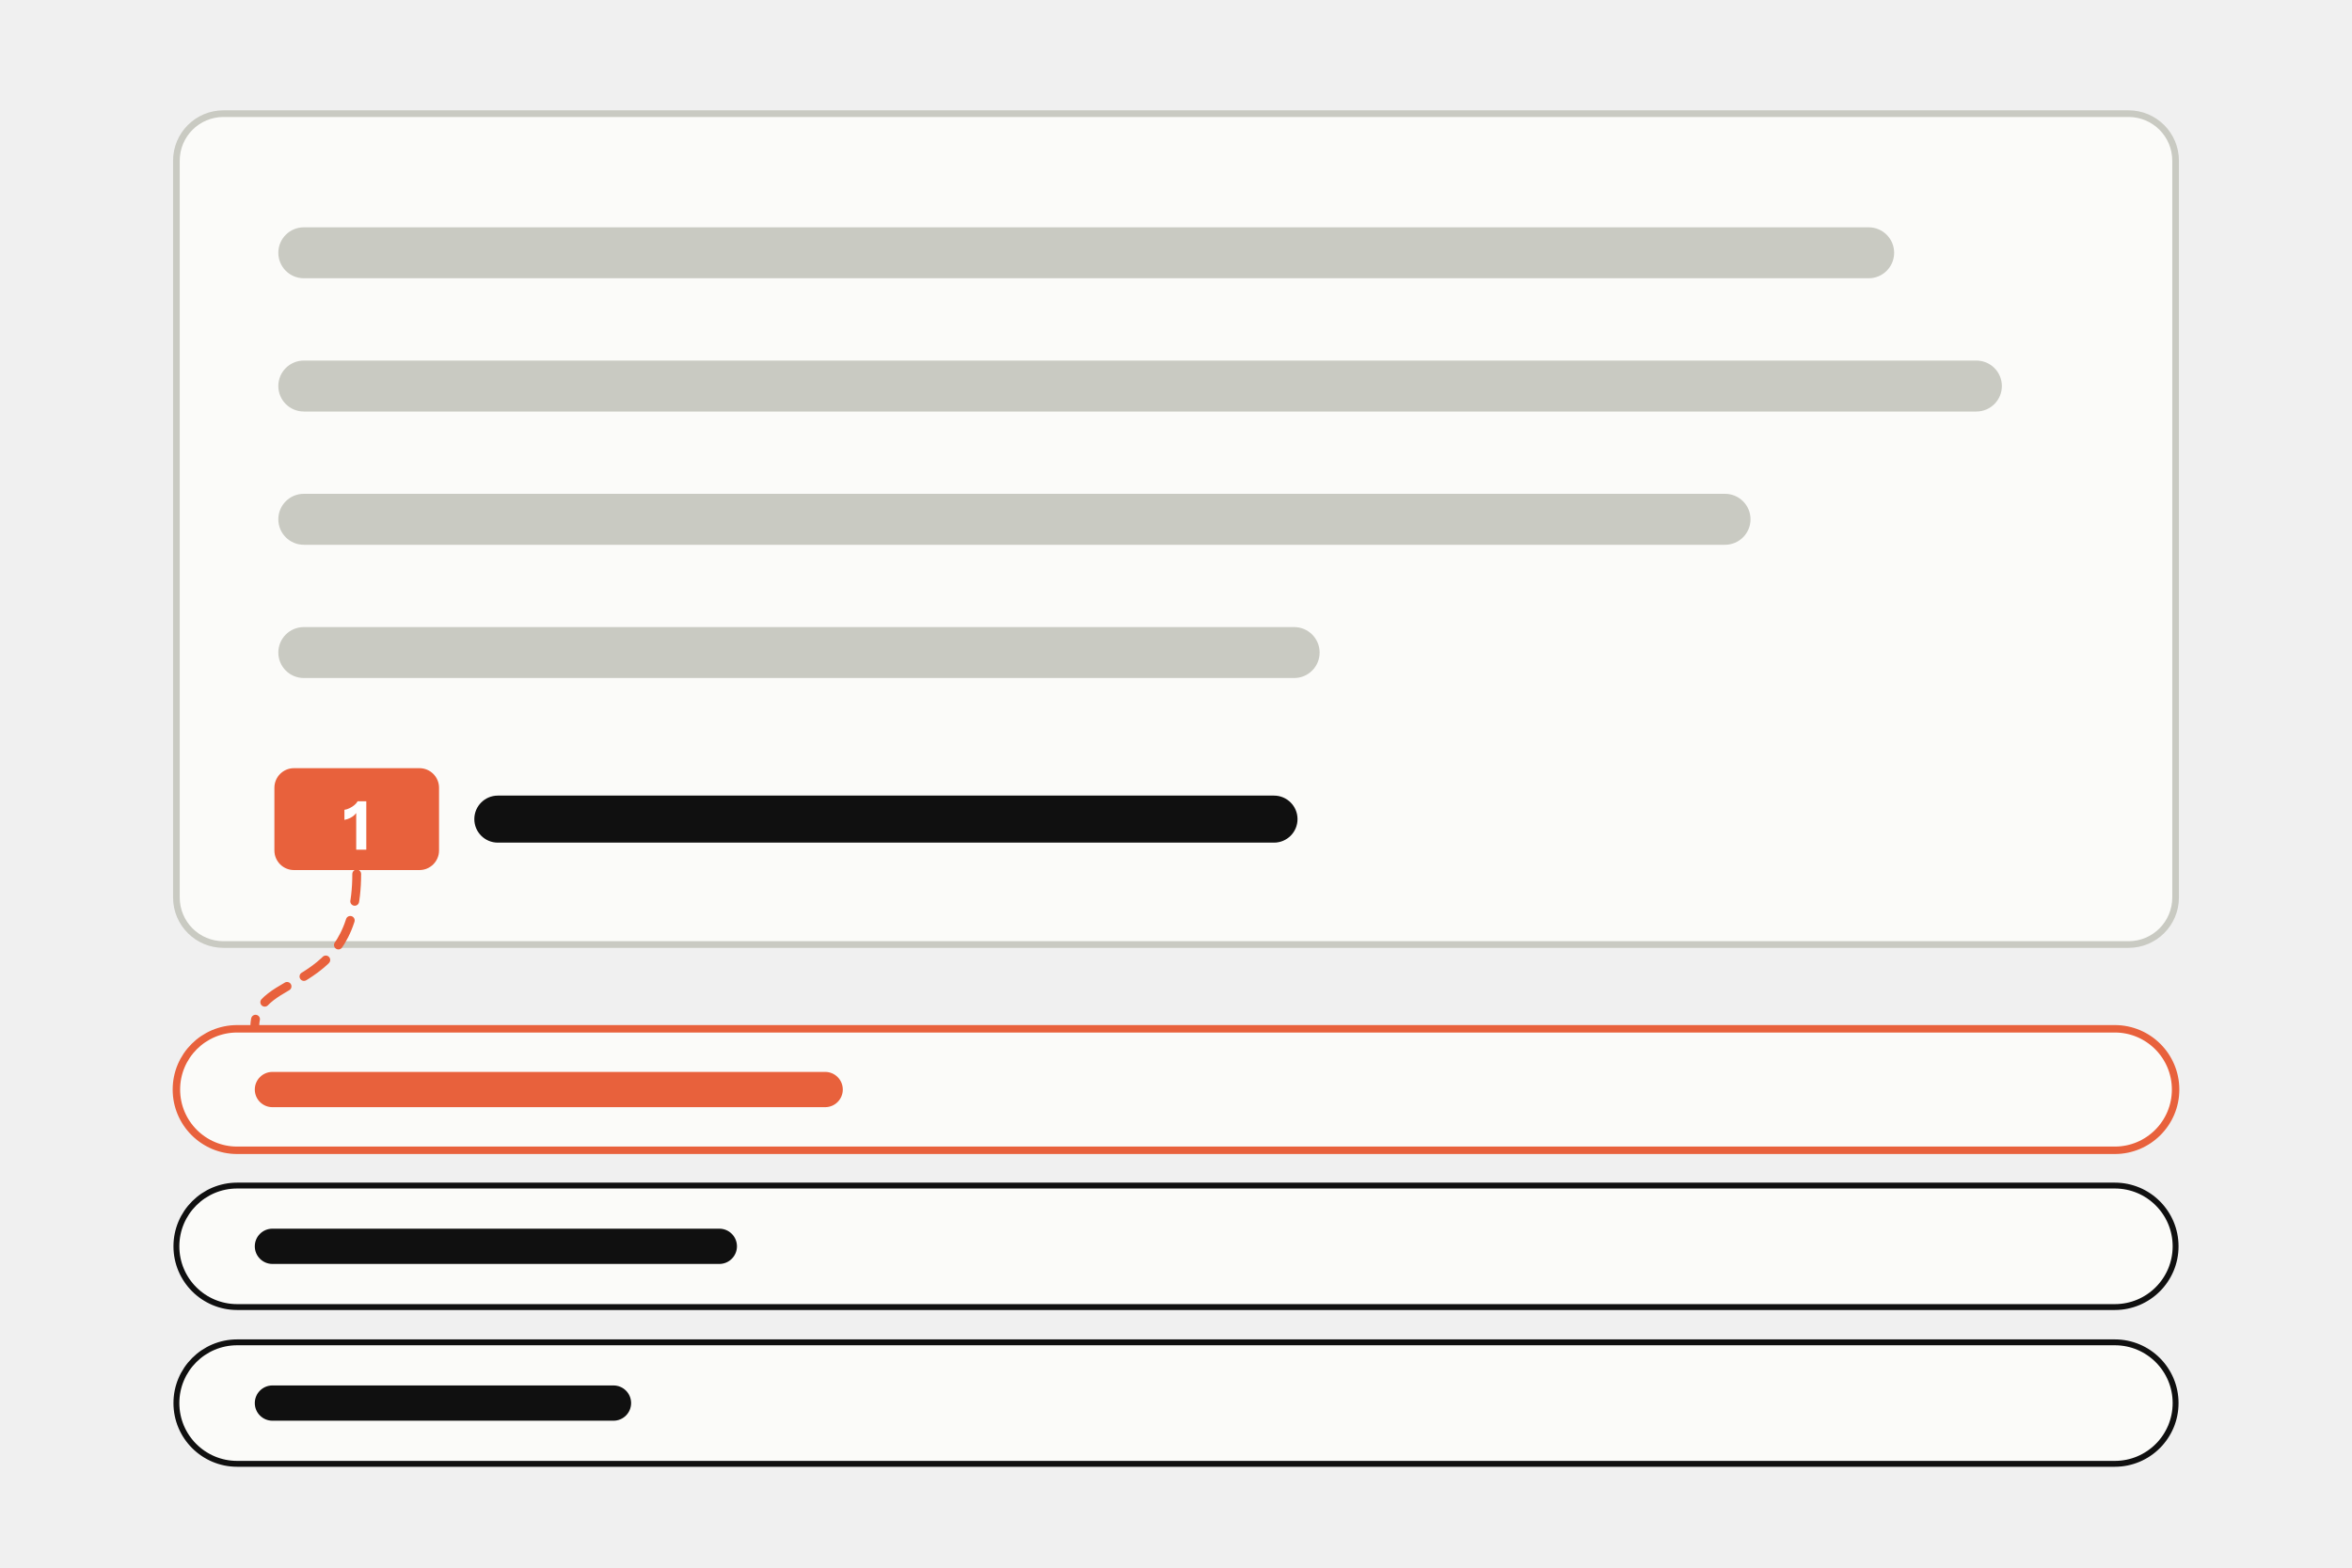
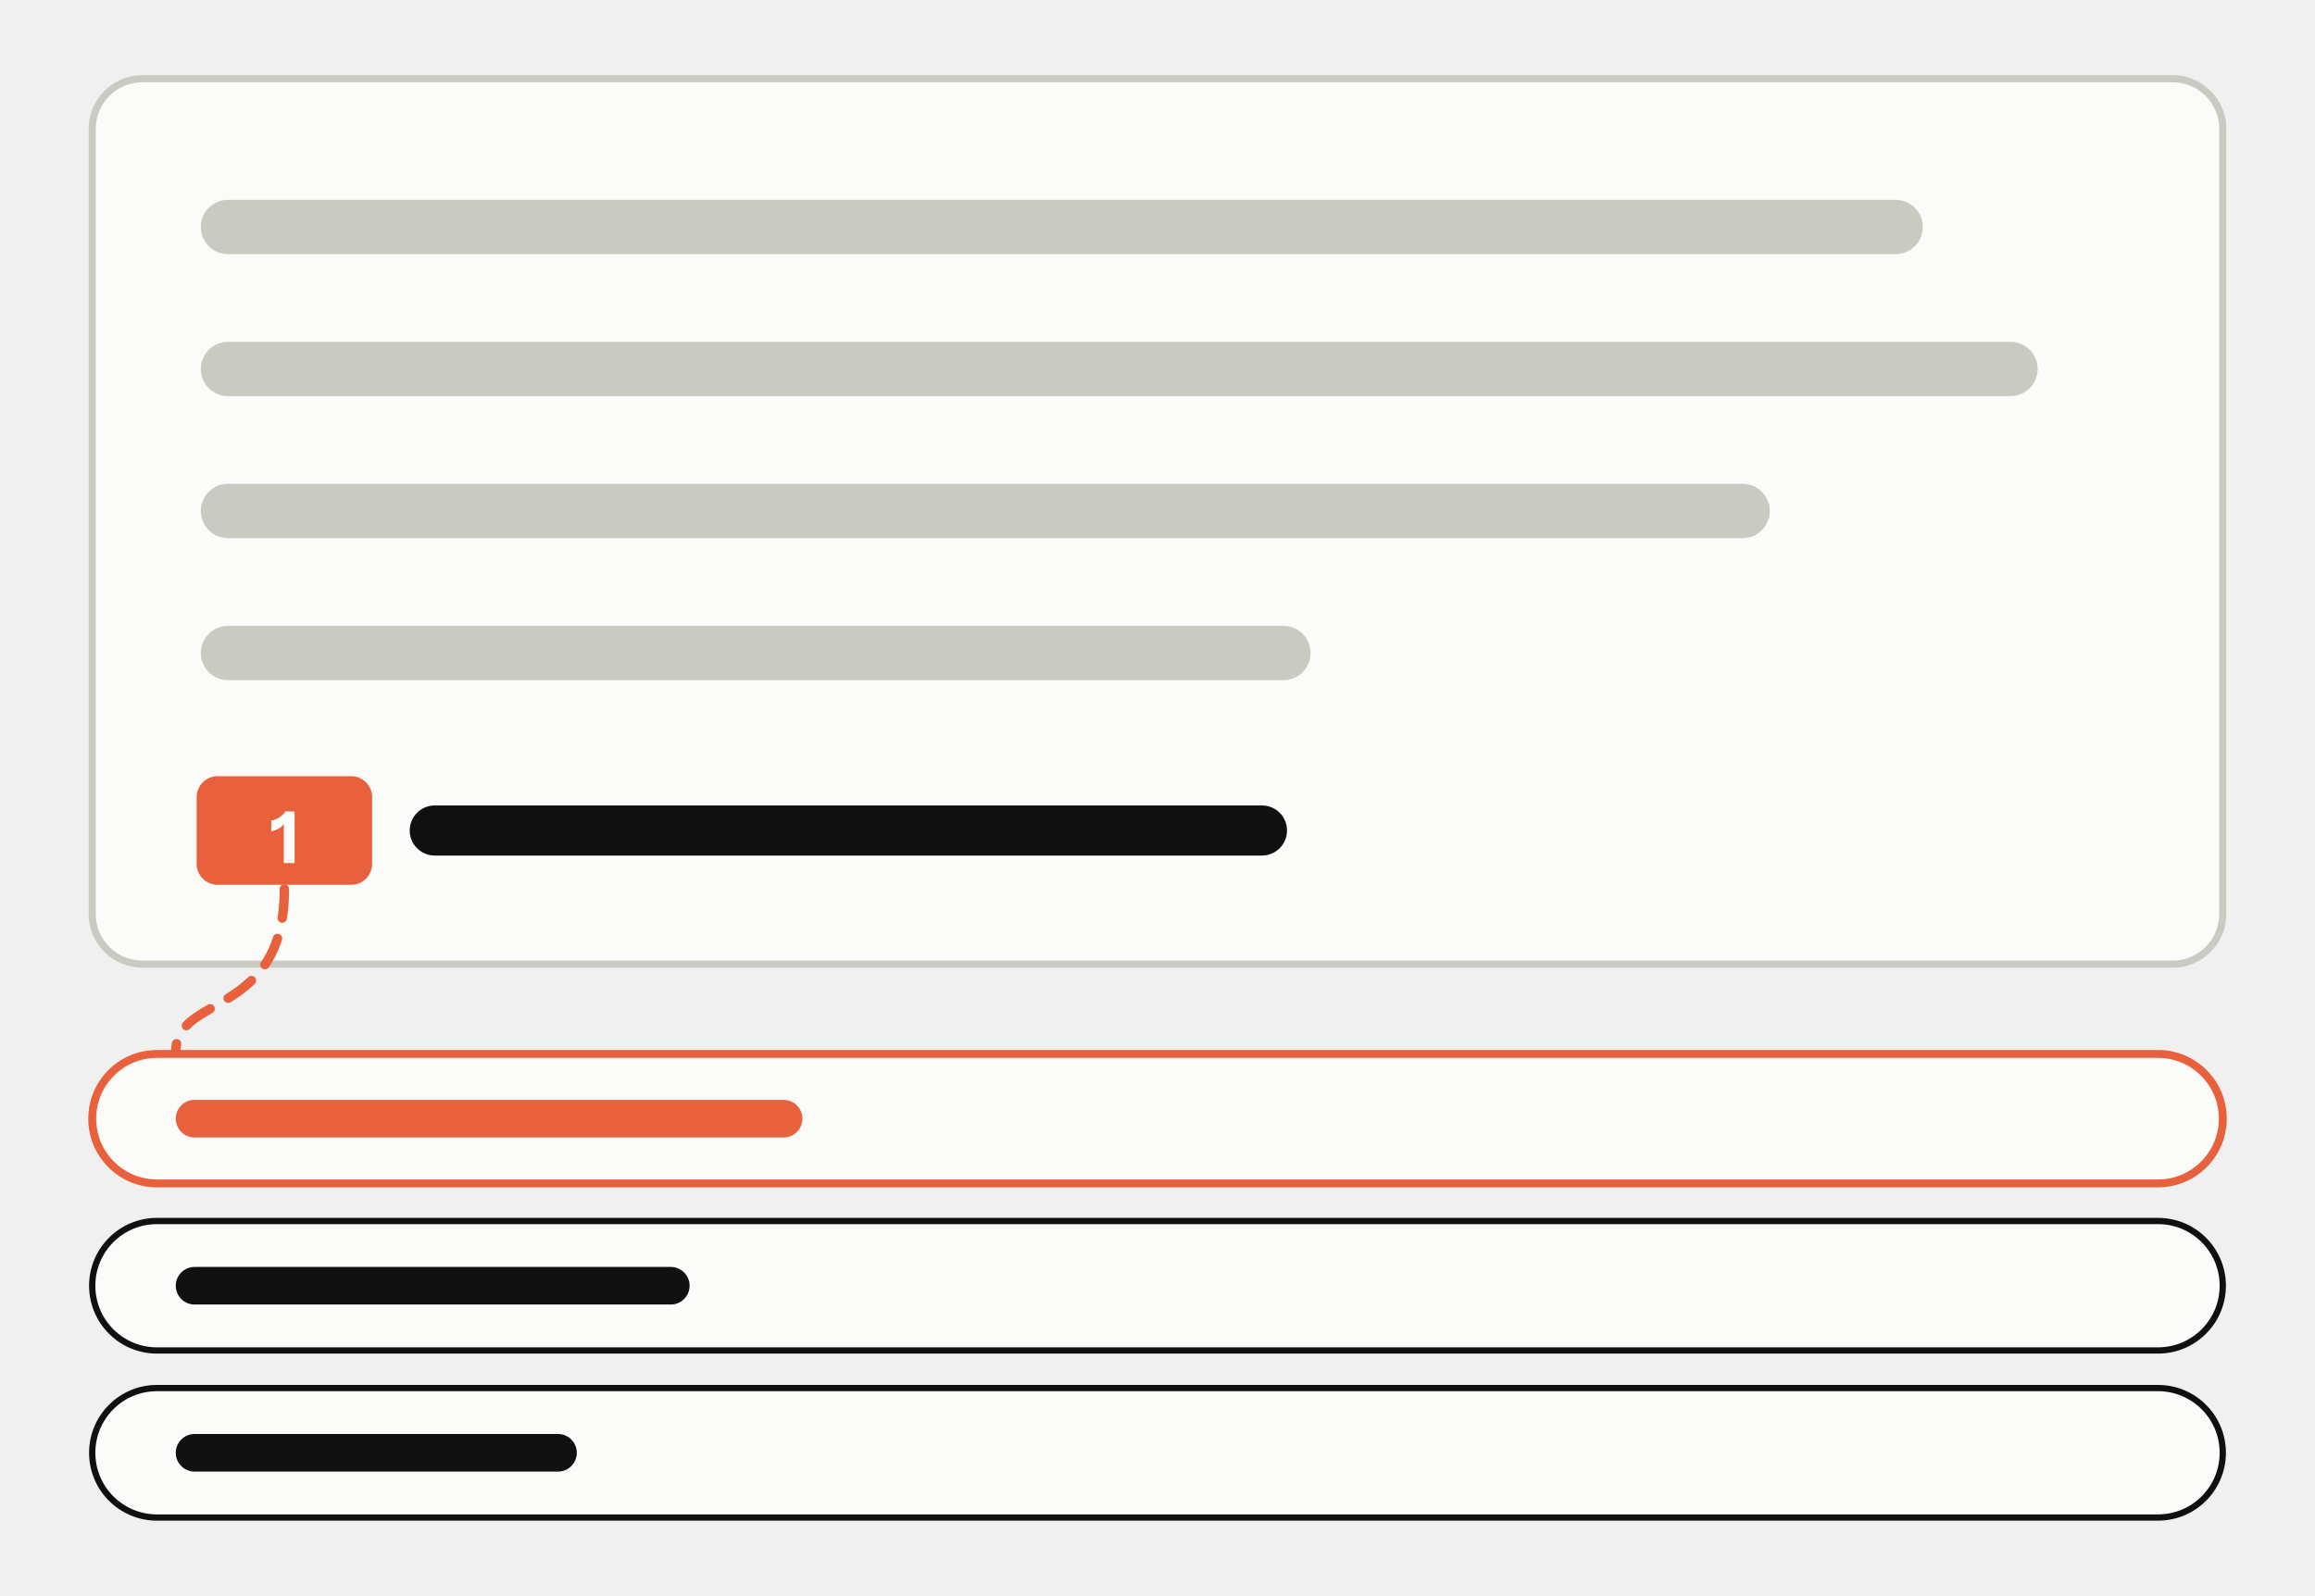
- <svg xmlns="http://www.w3.org/2000/svg" viewBox="0 0 1200 800" width="1200" height="800" role="img">
+ <svg xmlns="http://www.w3.org/2000/svg" viewBox="46.1 20.3 1107.8 764.2" width="1108" height="764" role="img">
  <rect x="90.00" y="58.00" width="1020.00" height="424.00" rx="24" fill="#FBFBF9" stroke="#C9CAC2" stroke-width="3.4" />
  <rect x="142.00" y="116.00" width="824.40" height="26.00" rx="13" fill="#C9CAC2" />
  <rect x="142.00" y="184.00" width="879.36" height="26.00" rx="13" fill="#C9CAC2" />
  <rect x="142.00" y="252.00" width="751.12" height="26.00" rx="13" fill="#C9CAC2" />
  <rect x="142.00" y="320.00" width="531.28" height="26.00" rx="13" fill="#C9CAC2" />
  <rect x="140.00" y="392.00" width="84.00" height="52.00" rx="10" fill="#E8613C" />
  <g fill="#FFFFFF">
    <path d="M185 0V588L202 573Q187 542 159.0 515.5Q131 489 93.5 470.5Q56 452 10 443V593Q47 598 87.0 617.5Q127 637 159.5 664.5Q192 692 206 720H335V0Z" transform="translate(175.39 433.60) scale(0.03432 -0.03432)" />
  </g>
  <rect x="242.00" y="406.00" width="420.00" height="24.00" rx="12" fill="#101010" />
  <rect x="90.00" y="525.00" width="1020.00" height="62.00" rx="31" fill="#FBFBF9" stroke="#E8613C" stroke-width="3.8" />
  <rect x="130.00" y="547.00" width="300.00" height="18.00" rx="9" fill="#E8613C" />
  <rect x="90.00" y="605.00" width="1020.00" height="62.00" rx="31" fill="#FBFBF9" stroke="#101010" stroke-width="3" />
  <rect x="130.00" y="627.00" width="246.00" height="18.00" rx="9" fill="#101010" />
  <rect x="90.00" y="685.00" width="1020.00" height="62.00" rx="31" fill="#FBFBF9" stroke="#101010" stroke-width="3" />
  <rect x="130.00" y="707.00" width="192.00" height="18.00" rx="9" fill="#101010" />
  <path d="M182 446 C182 508 130 496 130 524" fill="none" stroke="#E8613C" stroke-width="4.5" stroke-linecap="round" stroke-linejoin="round" stroke-dasharray="14 10" />
</svg>
